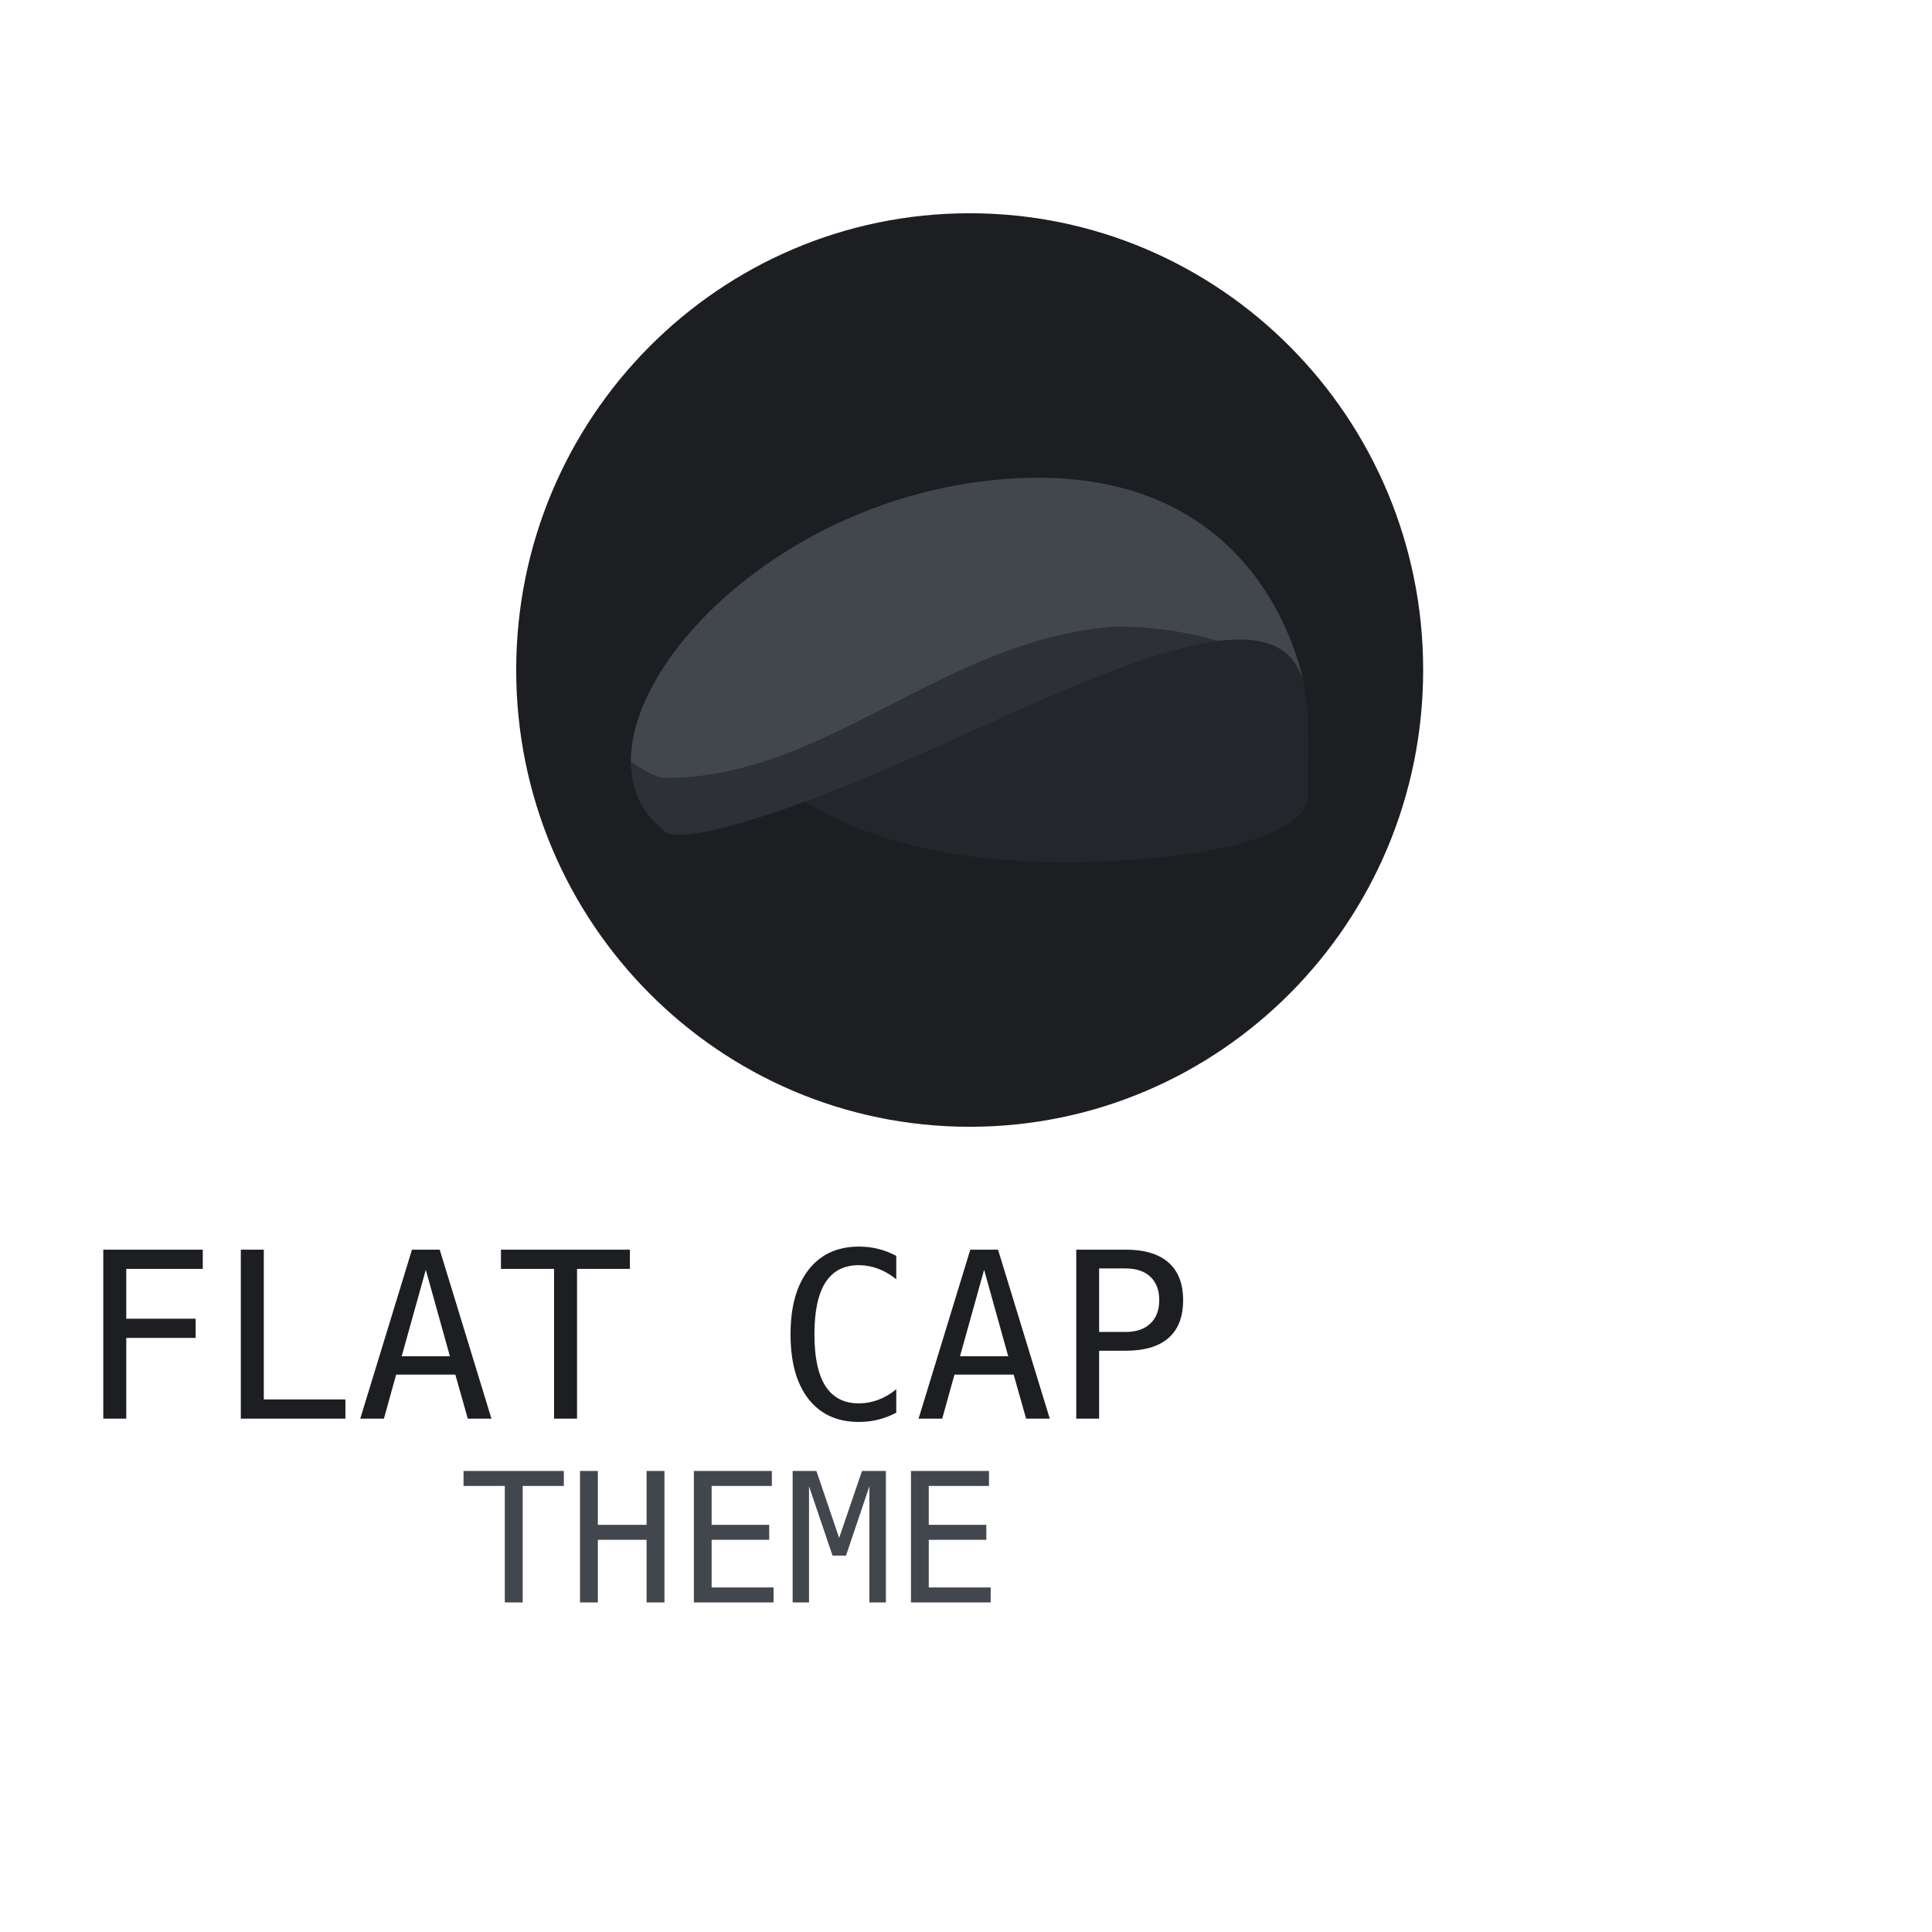
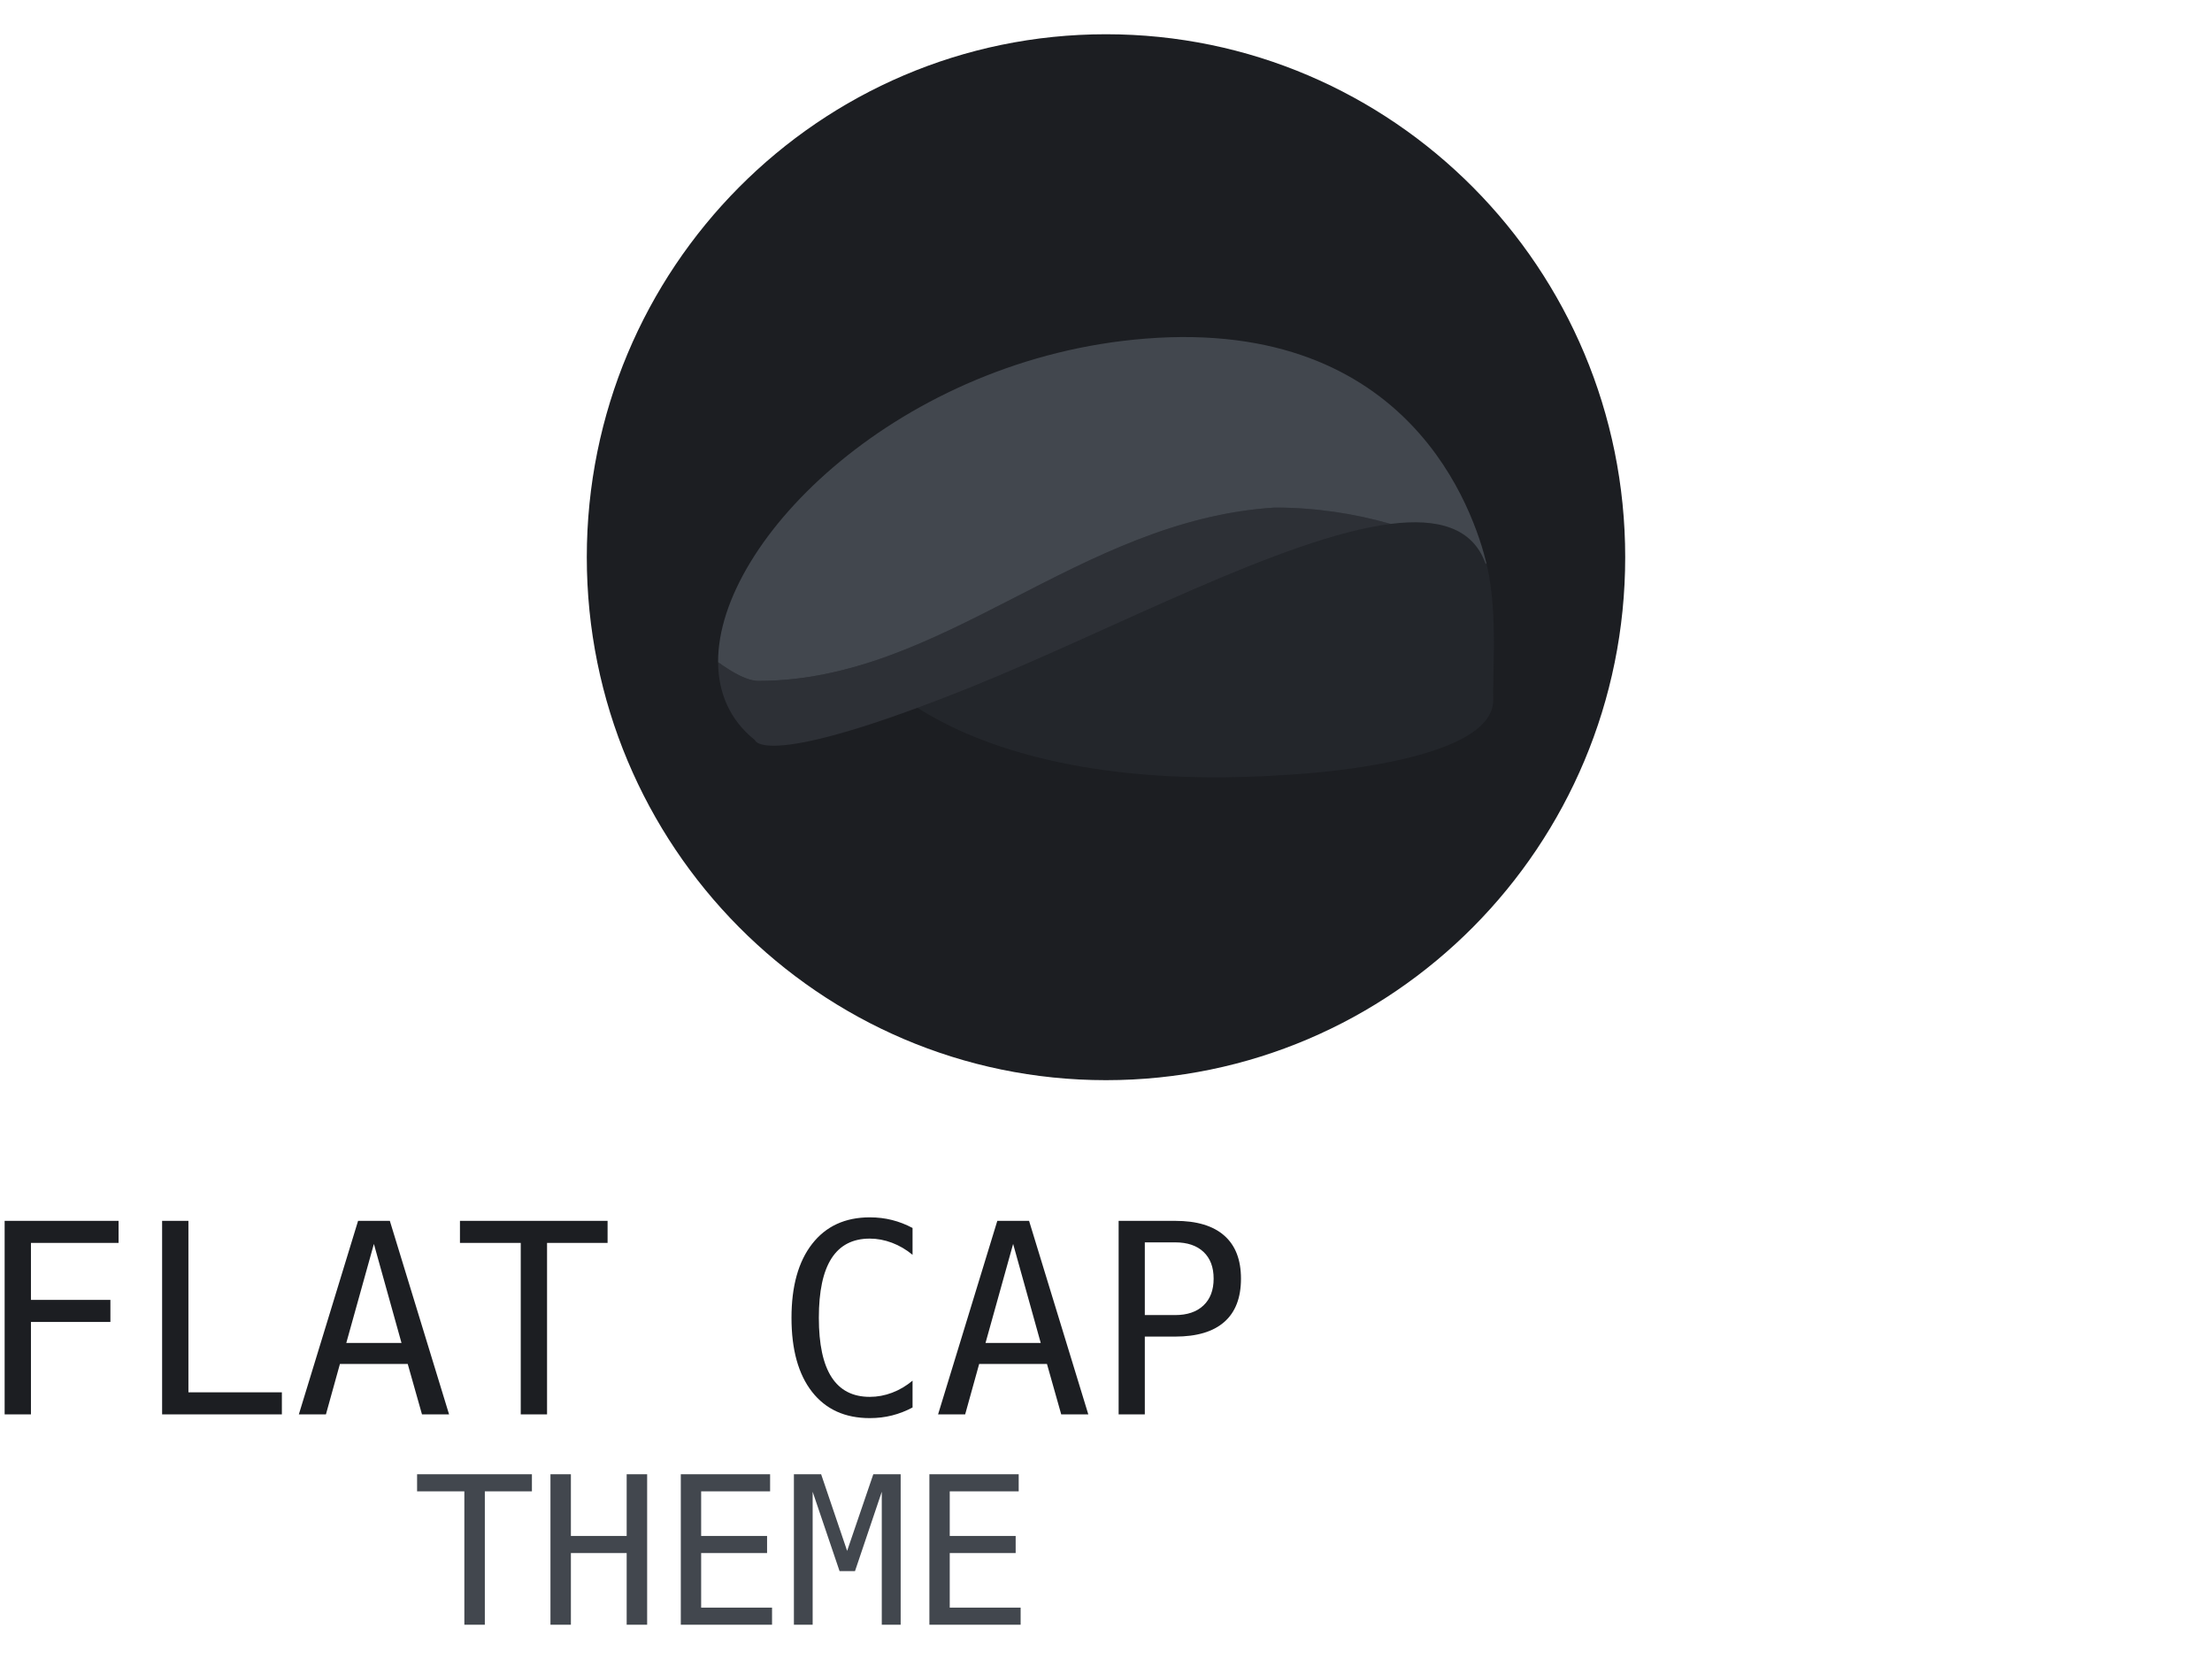
- <svg xmlns="http://www.w3.org/2000/svg" version="1.1" id="Capa_1" x="0px" y="0px" viewBox="0 0 800 800" enable-background="new 0 0 1200 1200" xml:space="preserve" width="800" height="800">
+ <svg xmlns="http://www.w3.org/2000/svg" version="1.1" id="Capa_1" x="0px" y="0px" viewBox="0 0 800 600" enable-background="new 0 0 1200 1200" xml:space="preserve" width="800" height="600">
  <defs id="defs3" />
  <g id="g4" transform="translate(0,27.67944)">
-     <text xml:space="preserve" style="font-size:152.186px;line-height:0.5;font-family:'FiraCode Nerd Font';-inkscape-font-specification:'FiraCode Nerd Font';text-align:start;writing-mode:lr-tb;direction:ltr;text-anchor:start;fill:#1c1e22;stroke-width:2.612" x="401.522" y="559.759" id="text3">
-       <tspan id="tspan3" x="401.522" y="559.759" style="font-style:normal;font-variant:normal;font-weight:normal;font-stretch:normal;font-size:96px;line-height:0.5;font-family:Inconsolata;-inkscape-font-specification:Inconsolata;text-align:center;text-anchor:middle;stroke-width:2.612">FLAT CAP</tspan>
-       <tspan x="401.522" y="635.852" style="font-style:normal;font-variant:normal;font-weight:normal;font-stretch:normal;font-size:74.667px;line-height:0.5;font-family:Inconsolata;-inkscape-font-specification:Inconsolata;text-align:center;text-anchor:middle;fill:#42474e;fill-opacity:1;stroke-width:2.612" id="tspan4">THEME</tspan>
-     </text>
-     <g id="g3" transform="matrix(2.83882,0,0,2.85938,213.7458,60.62307)">
-       <circle style="fill:#1c1e22;fill-opacity:1;stroke-width:0.579" id="path4" cx="66.146" cy="66.146" r="66.146" />
-       <g id="g2" transform="matrix(1.039879,0,0,1.039879,-19.8655,-49.74394)">
-         <g id="g1">
-           <path fill="#1c1c1c" d="m 61.854,108.855 c 0,0 -8.389,1.573 -11.018,7.791 -2.629,6.218 12.184,24.176 54.158,21.261 0,0 25.253,-1.166 25.161,-9.133 -0.092,-7.967 1.664,-19.774 -7.376,-28.154 -9.04,-8.379 -60.925,8.236 -60.925,8.236 z" id="path1" style="fill:#23262b;fill-opacity:1;stroke-width:0.086" />
-           <path fill="#3f3f3f" d="m 40.138,126.49 c -1.381,0 -3.08,-0.954 -4.948,-2.272 0.023,3.731 1.431,7.032 4.511,9.473 0,0 0.874,3.789 26.525,-6.472 17.182,-6.873 38.281,-18.192 51.354,-19.824 -4.512,-1.282 -9.249,-1.989 -14.189,-1.989 -24.096,1.506 -40.663,21.085 -63.253,21.085 z" id="path2" style="fill:#2d3036;fill-opacity:1;stroke-width:0.086" />
-           <path fill="#535353" d="m 87.57,84.856 c -29.872,2.334 -52.474,24.379 -52.38,39.362 1.869,1.319 3.568,2.272 4.948,2.272 22.59,0 39.157,-19.578 63.253,-21.084 4.94,0 9.677,0.707 14.189,1.989 5.801,-0.724 10.028,0.452 11.618,4.787 0.043,0.024 0.085,0.049 0.128,0.073 -1.487,-6.223 -9.305,-29.934 -41.756,-27.399 z" id="path3" style="fill:#42474e;fill-opacity:1;stroke-width:0.086" />
+     <g id="g5" transform="translate(-1.521887,6.082947)">
+       <text xml:space="preserve" style="font-size:152.186px;line-height:0.5;font-family:'FiraCode Nerd Font';-inkscape-font-specification:'FiraCode Nerd Font';text-align:start;writing-mode:lr-tb;direction:ltr;text-anchor:start;fill:#1c1e22;stroke-width:2.612" x="401.522" y="477.759" id="text3">
+         <tspan id="tspan3" x="401.522" y="477.759" style="font-style:normal;font-variant:normal;font-weight:normal;font-stretch:normal;font-size:96px;line-height:0.5;font-family:Inconsolata;-inkscape-font-specification:Inconsolata;text-align:center;text-anchor:middle;stroke-width:2.612">FLAT CAP</tspan>
+         <tspan x="401.522" y="553.852" style="font-style:normal;font-variant:normal;font-weight:normal;font-stretch:normal;font-size:74.667px;line-height:0.5;font-family:Inconsolata;-inkscape-font-specification:Inconsolata;text-align:center;text-anchor:middle;fill:#42474e;fill-opacity:1;stroke-width:2.612" id="tspan4">THEME</tspan>
+       </text>
+       <g id="g3" transform="matrix(2.83882,0,0,2.85938,213.7458,-21.37693)">
+         <circle style="fill:#1c1e22;fill-opacity:1;stroke-width:0.579" id="path4" cx="66.146" cy="66.146" r="66.146" />
+         <g id="g2" transform="matrix(1.039879,0,0,1.039879,-19.8655,-49.74394)">
+           <g id="g1">
+             <path fill="#1c1c1c" d="m 61.854,108.855 c 0,0 -8.389,1.573 -11.018,7.791 -2.629,6.218 12.184,24.176 54.158,21.261 0,0 25.253,-1.166 25.161,-9.133 -0.092,-7.967 1.664,-19.774 -7.376,-28.154 -9.04,-8.379 -60.925,8.236 -60.925,8.236 z" id="path1" style="fill:#23262b;fill-opacity:1;stroke-width:0.086" />
+             <path fill="#3f3f3f" d="m 40.138,126.49 c -1.381,0 -3.08,-0.954 -4.948,-2.272 0.023,3.731 1.431,7.032 4.511,9.473 0,0 0.874,3.789 26.525,-6.472 17.182,-6.873 38.281,-18.192 51.354,-19.824 -4.512,-1.282 -9.249,-1.989 -14.189,-1.989 -24.096,1.506 -40.663,21.085 -63.253,21.085 z" id="path2" style="fill:#2d3036;fill-opacity:1;stroke-width:0.086" />
+             <path fill="#535353" d="m 87.57,84.856 c -29.872,2.334 -52.474,24.379 -52.38,39.362 1.869,1.319 3.568,2.272 4.948,2.272 22.59,0 39.157,-19.578 63.253,-21.084 4.94,0 9.677,0.707 14.189,1.989 5.801,-0.724 10.028,0.452 11.618,4.787 0.043,0.024 0.085,0.049 0.128,0.073 -1.487,-6.223 -9.305,-29.934 -41.756,-27.399 z" id="path3" style="fill:#42474e;fill-opacity:1;stroke-width:0.086" />
+           </g>
        </g>
      </g>
    </g>
  </g>
</svg>
